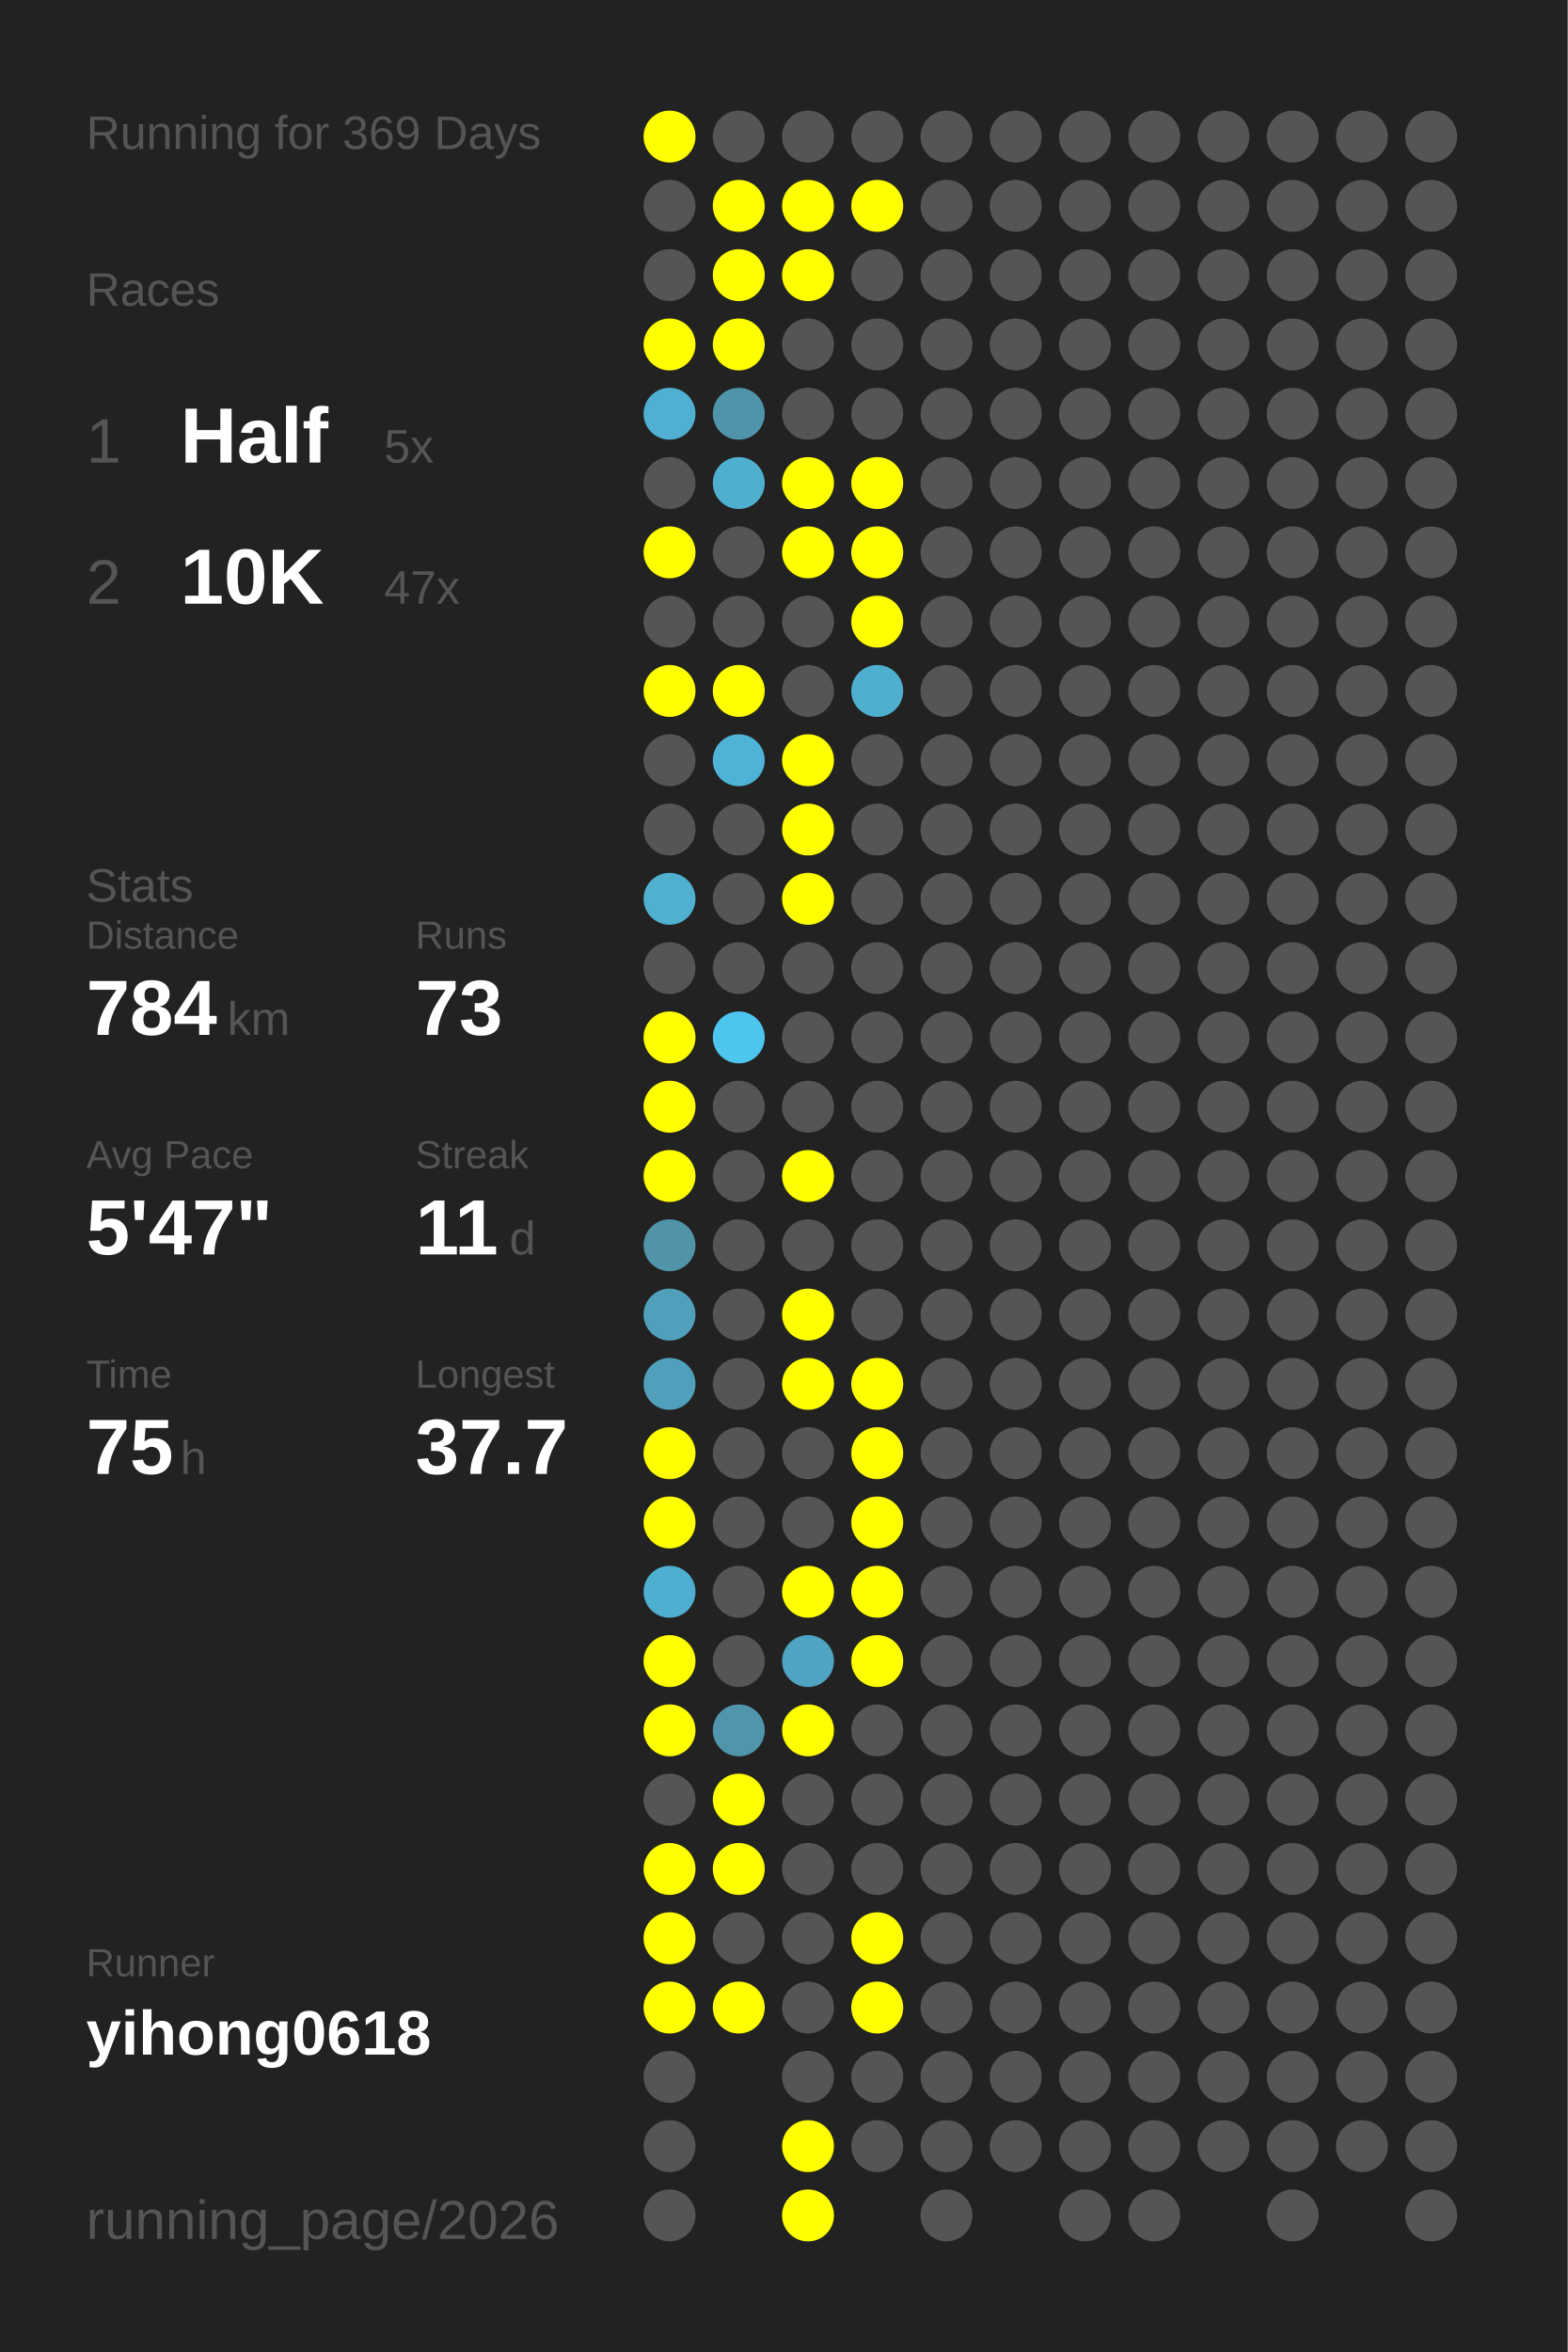
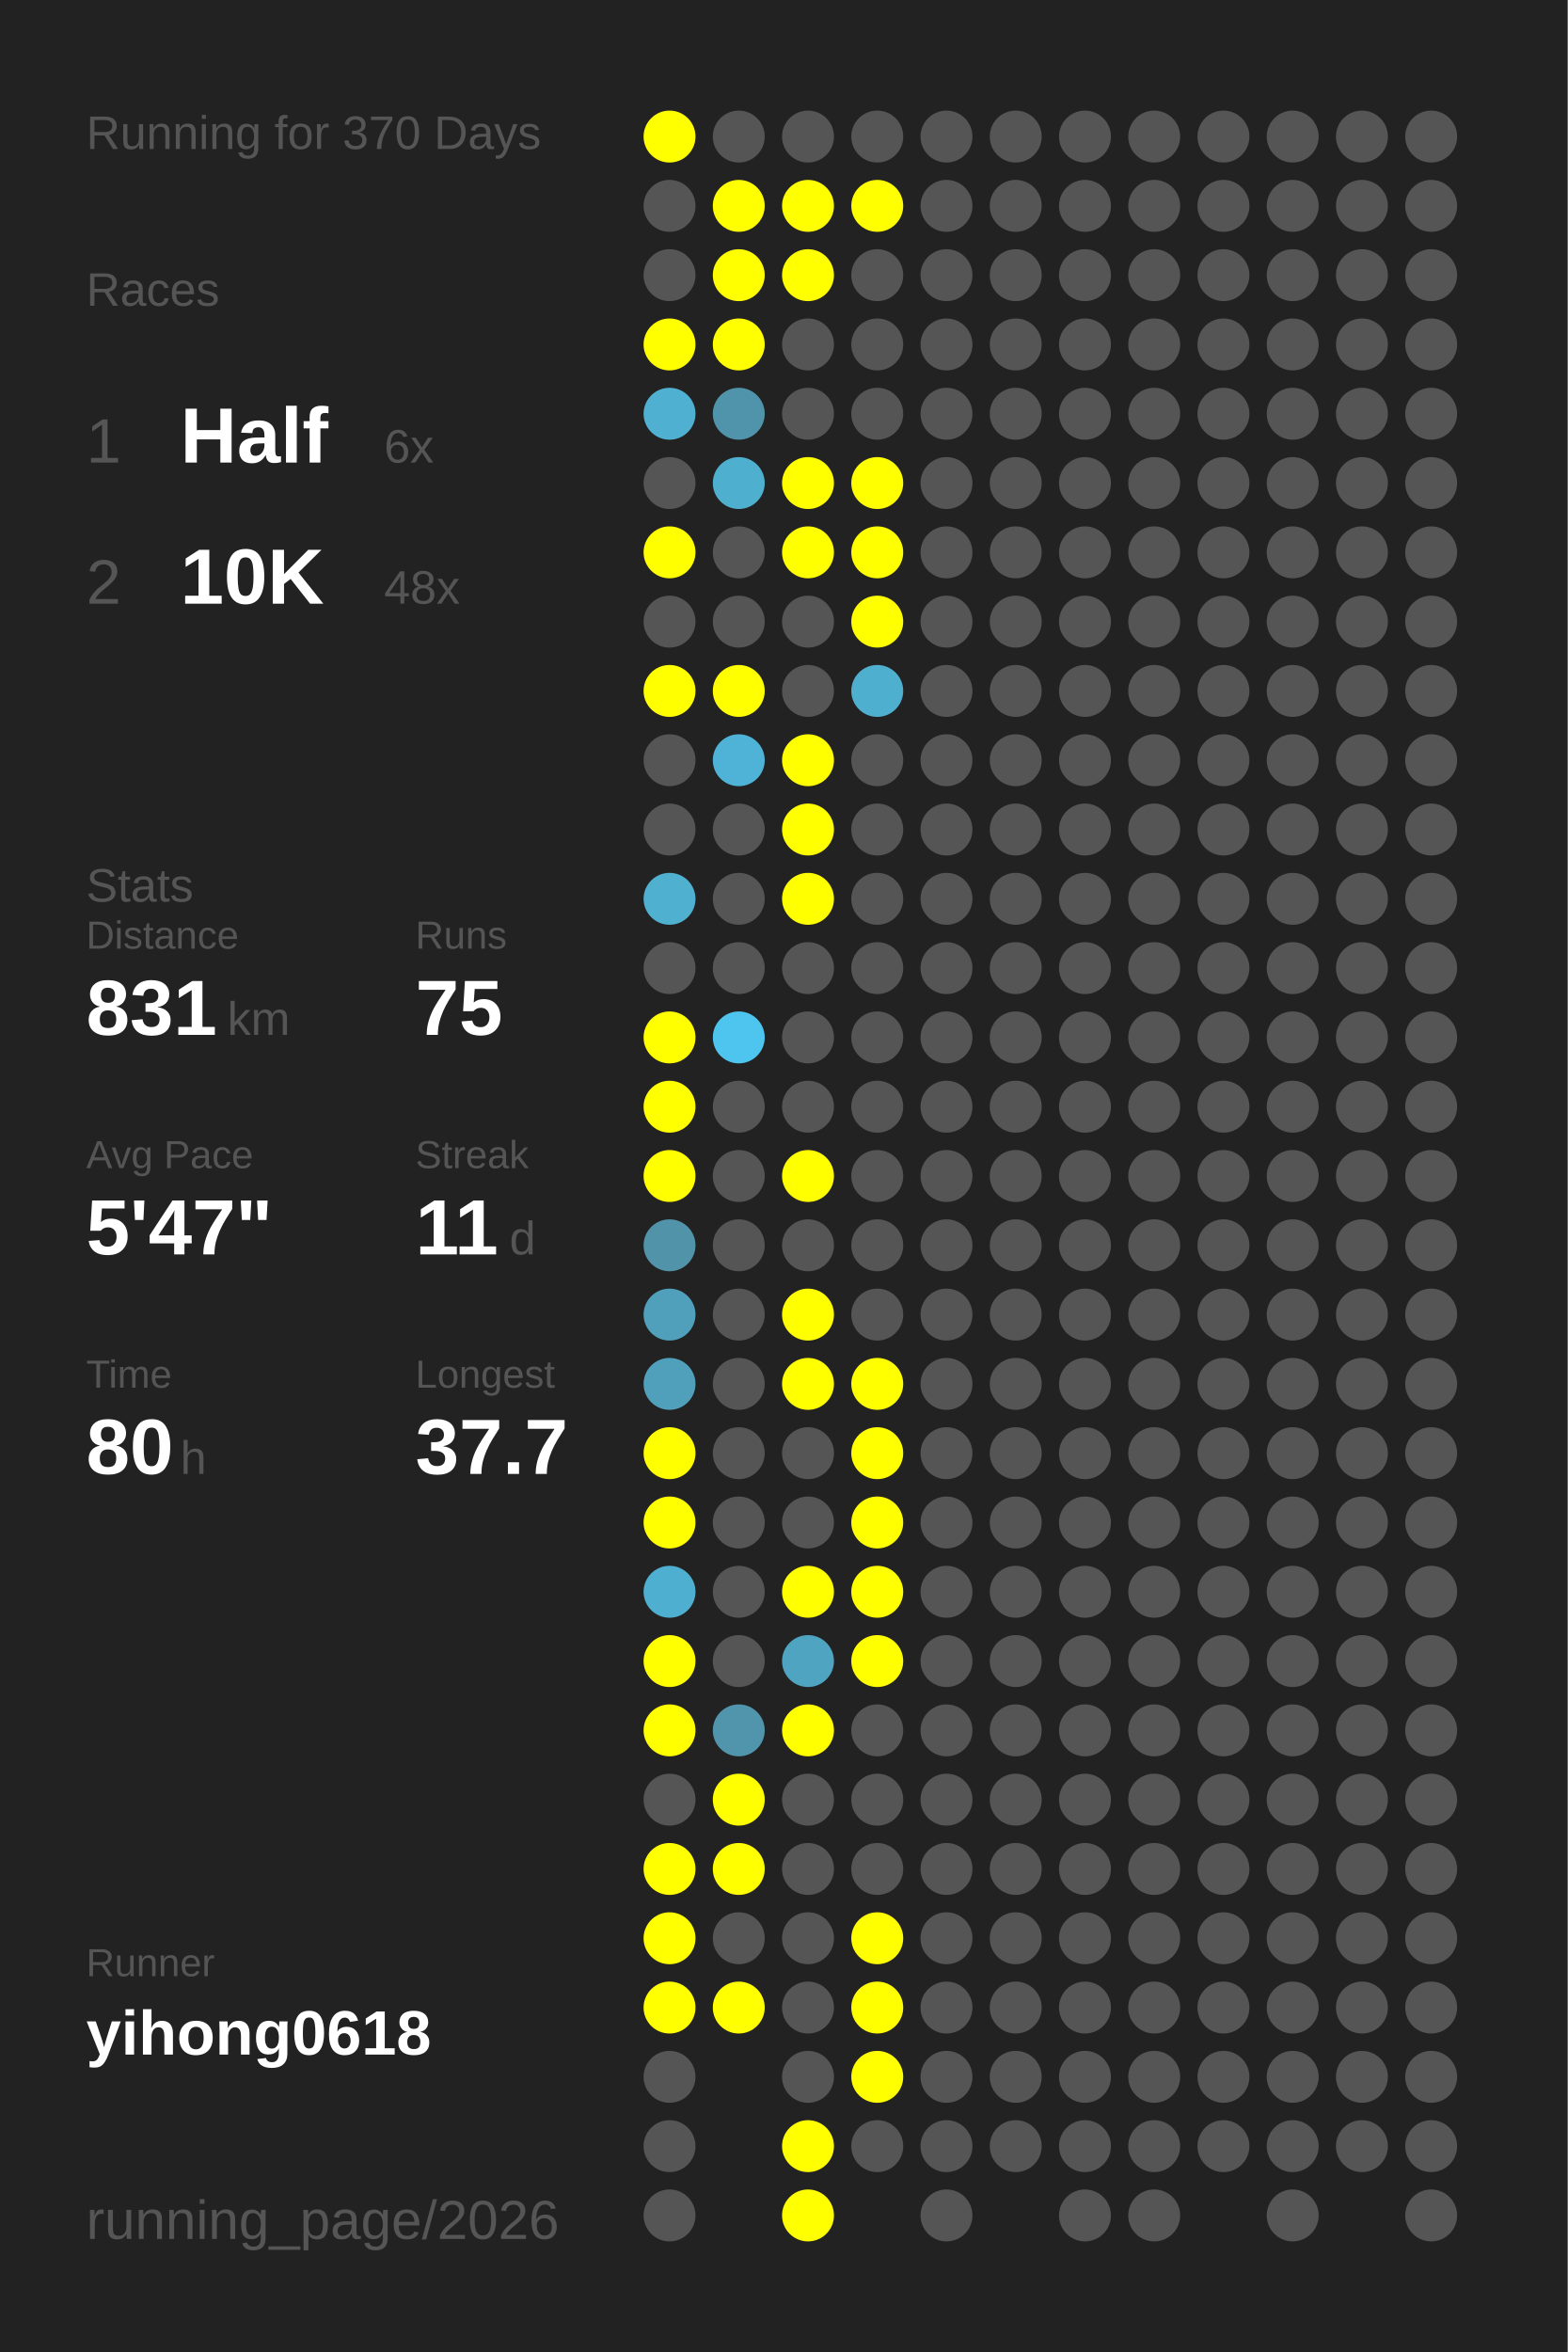
<svg xmlns="http://www.w3.org/2000/svg" baseProfile="full" height="300mm" version="1.1" viewBox="0,0,200,300" width="200mm">
  <defs />
  <rect fill="#222222" height="300" width="200" x="0" y="0" />
-   <text fill="#555555" style="font-size:6px; font-family:Arial;" x="11" y="19">Running for 369 Days</text>
+   <text fill="#555555" style="font-size:6px; font-family:Arial;" x="11" y="19">Running for 370 Days</text>
  <text fill="#555555" style="font-size:6px; font-family:Arial;" x="11" y="39">Races</text>
  <text fill="#555555" style="font-size:8px; font-family:Arial;" x="11" y="59">1</text>
  <text fill="#FFFFFF" style="font-size:10px; font-family:Arial; font-weight:bold;" x="23" y="59">Half</text>
-   <text fill="#555555" style="font-size:6px; font-family:Arial;" x="49" y="59">5x</text>
+   <text fill="#555555" style="font-size:6px; font-family:Arial;" x="49" y="59">6x</text>
  <text fill="#555555" style="font-size:8px; font-family:Arial;" x="11" y="77">2</text>
  <text fill="#FFFFFF" style="font-size:10px; font-family:Arial; font-weight:bold;" x="23" y="77">10K</text>
-   <text fill="#555555" style="font-size:6px; font-family:Arial;" x="49" y="77">47x</text>
+   <text fill="#555555" style="font-size:6px; font-family:Arial;" x="49" y="77">48x</text>
  <text fill="#555555" style="font-size:6px; font-family:Arial;" x="11" y="115">Stats</text>
  <text fill="#555555" style="font-size:5px; font-family:Arial;" x="11" y="121">Distance</text>
-   <text fill="#FFFFFF" style="font-size:10px; font-family:Arial; font-weight:bold;" x="11" y="132">784</text>
+   <text fill="#FFFFFF" style="font-size:10px; font-family:Arial; font-weight:bold;" x="11" y="132">831</text>
  <text fill="#555555" style="font-size:6px; font-family:Arial;" x="29" y="132">km</text>
  <text fill="#555555" style="font-size:5px; font-family:Arial;" x="53" y="121">Runs</text>
-   <text fill="#FFFFFF" style="font-size:10px; font-family:Arial; font-weight:bold;" x="53" y="132">73</text>
+   <text fill="#FFFFFF" style="font-size:10px; font-family:Arial; font-weight:bold;" x="53" y="132">75</text>
  <text fill="#555555" style="font-size:5px; font-family:Arial;" x="11" y="149">Avg Pace</text>
  <text fill="#FFFFFF" style="font-size:10px; font-family:Arial; font-weight:bold;" x="11" y="160">5'47"</text>
  <text fill="#555555" style="font-size:5px; font-family:Arial;" x="53" y="149">Streak</text>
  <text fill="#FFFFFF" style="font-size:10px; font-family:Arial; font-weight:bold;" x="53" y="160">11</text>
  <text fill="#555555" style="font-size:6px; font-family:Arial;" x="65" y="160">d</text>
  <text fill="#555555" style="font-size:5px; font-family:Arial;" x="11" y="177">Time</text>
-   <text fill="#FFFFFF" style="font-size:10px; font-family:Arial; font-weight:bold;" x="11" y="188">75</text>
+   <text fill="#FFFFFF" style="font-size:10px; font-family:Arial; font-weight:bold;" x="11" y="188">80</text>
  <text fill="#555555" style="font-size:6px; font-family:Arial;" x="23" y="188">h</text>
  <text fill="#555555" style="font-size:5px; font-family:Arial;" x="53" y="177">Longest</text>
  <text fill="#FFFFFF" style="font-size:10px; font-family:Arial; font-weight:bold;" x="53" y="188">37.7</text>
  <text fill="#555555" style="font-size:5px; font-family:Arial;" x="11" y="252.065">Runner</text>
  <text fill="#FFFFFF" style="font-size:8px; font-family:Arial; font-weight:bold;" x="11" y="262.065">yihong0618</text>
  <text fill="#555555" style="font-size:7px; font-family:Arial;" x="11" y="285.581">running_page/2026</text>
  <circle cx="85.417" cy="17.419" fill="#FFFF00" r="3.312" />
  <circle cx="85.417" cy="26.258" fill="#555555" r="3.312" />
  <circle cx="85.417" cy="35.097" fill="#555555" r="3.312" />
  <circle cx="85.417" cy="43.935" fill="#FFFF00" r="3.312" />
  <circle cx="85.417" cy="52.774" fill="#4fb0d1" r="3.312" />
  <circle cx="85.417" cy="61.613" fill="#555555" r="3.312" />
  <circle cx="85.417" cy="70.452" fill="#FFFF00" r="3.312" />
  <circle cx="85.417" cy="79.29" fill="#555555" r="3.312" />
  <circle cx="85.417" cy="88.129" fill="#FFFF00" r="3.312" />
  <circle cx="85.417" cy="96.968" fill="#555555" r="3.312" />
  <circle cx="85.417" cy="105.806" fill="#555555" r="3.312" />
  <circle cx="85.417" cy="114.645" fill="#4fb0d0" r="3.312" />
  <circle cx="85.417" cy="123.484" fill="#555555" r="3.312" />
  <circle cx="85.417" cy="132.323" fill="#FFFF00" r="3.312" />
  <circle cx="85.417" cy="141.161" fill="#FFFF00" r="3.312" />
  <circle cx="85.417" cy="150" fill="#FFFF00" r="3.312" />
  <circle cx="85.417" cy="158.839" fill="#5193a9" r="3.312" />
  <circle cx="85.417" cy="167.677" fill="#50a0bb" r="3.312" />
  <circle cx="85.417" cy="176.516" fill="#50a0bc" r="3.312" />
  <circle cx="85.417" cy="185.355" fill="#FFFF00" r="3.312" />
  <circle cx="85.417" cy="194.194" fill="#FFFF00" r="3.312" />
  <circle cx="85.417" cy="203.032" fill="#4fafd0" r="3.312" />
  <circle cx="85.417" cy="211.871" fill="#FFFF00" r="3.312" />
  <circle cx="85.417" cy="220.71" fill="#FFFF00" r="3.312" />
  <circle cx="85.417" cy="229.548" fill="#555555" r="3.312" />
  <circle cx="85.417" cy="238.387" fill="#FFFF00" r="3.312" />
  <circle cx="85.417" cy="247.226" fill="#FFFF00" r="3.312" />
  <circle cx="85.417" cy="256.065" fill="#FFFF00" r="3.312" />
  <circle cx="85.417" cy="264.903" fill="#555555" r="3.312" />
  <circle cx="85.417" cy="273.742" fill="#555555" r="3.312" />
  <circle cx="85.417" cy="282.581" fill="#555555" r="3.312" />
  <circle cx="94.25" cy="17.419" fill="#555555" r="3.312" />
  <circle cx="94.25" cy="26.258" fill="#FFFF00" r="3.312" />
  <circle cx="94.25" cy="35.097" fill="#FFFF00" r="3.312" />
  <circle cx="94.25" cy="43.935" fill="#FFFF00" r="3.312" />
  <circle cx="94.25" cy="52.774" fill="#5094ab" r="3.312" />
  <circle cx="94.25" cy="61.613" fill="#4fafcf" r="3.312" />
  <circle cx="94.25" cy="70.452" fill="#555555" r="3.312" />
  <circle cx="94.25" cy="79.29" fill="#555555" r="3.312" />
  <circle cx="94.25" cy="88.129" fill="#FFFF00" r="3.312" />
  <circle cx="94.25" cy="96.968" fill="#4eb3d6" r="3.312" />
  <circle cx="94.25" cy="105.806" fill="#555555" r="3.312" />
  <circle cx="94.25" cy="114.645" fill="#555555" r="3.312" />
  <circle cx="94.25" cy="123.484" fill="#555555" r="3.312" />
  <circle cx="94.25" cy="132.323" fill="#4dc5ee" r="3.312" />
  <circle cx="94.25" cy="141.161" fill="#555555" r="3.312" />
  <circle cx="94.25" cy="150" fill="#555555" r="3.312" />
  <circle cx="94.25" cy="158.839" fill="#555555" r="3.312" />
  <circle cx="94.25" cy="167.677" fill="#555555" r="3.312" />
  <circle cx="94.25" cy="176.516" fill="#555555" r="3.312" />
  <circle cx="94.25" cy="185.355" fill="#555555" r="3.312" />
  <circle cx="94.25" cy="194.194" fill="#555555" r="3.312" />
  <circle cx="94.25" cy="203.032" fill="#555555" r="3.312" />
  <circle cx="94.25" cy="211.871" fill="#555555" r="3.312" />
  <circle cx="94.25" cy="220.71" fill="#5095ac" r="3.312" />
  <circle cx="94.25" cy="229.548" fill="#FFFF00" r="3.312" />
  <circle cx="94.25" cy="238.387" fill="#FFFF00" r="3.312" />
  <circle cx="94.25" cy="247.226" fill="#555555" r="3.312" />
  <circle cx="94.25" cy="256.065" fill="#FFFF00" r="3.312" />
  <circle cx="103.083" cy="17.419" fill="#555555" r="3.312" />
  <circle cx="103.083" cy="26.258" fill="#FFFF00" r="3.312" />
  <circle cx="103.083" cy="35.097" fill="#FFFF00" r="3.312" />
  <circle cx="103.083" cy="43.935" fill="#555555" r="3.312" />
  <circle cx="103.083" cy="52.774" fill="#555555" r="3.312" />
  <circle cx="103.083" cy="61.613" fill="#FFFF00" r="3.312" />
  <circle cx="103.083" cy="70.452" fill="#FFFF00" r="3.312" />
  <circle cx="103.083" cy="79.29" fill="#555555" r="3.312" />
  <circle cx="103.083" cy="88.129" fill="#555555" r="3.312" />
  <circle cx="103.083" cy="96.968" fill="#FFFF00" r="3.312" />
  <circle cx="103.083" cy="105.806" fill="#FFFF00" r="3.312" />
  <circle cx="103.083" cy="114.645" fill="#FFFF00" r="3.312" />
  <circle cx="103.083" cy="123.484" fill="#555555" r="3.312" />
  <circle cx="103.083" cy="132.323" fill="#555555" r="3.312" />
  <circle cx="103.083" cy="141.161" fill="#555555" r="3.312" />
  <circle cx="103.083" cy="150" fill="#FFFF00" r="3.312" />
  <circle cx="103.083" cy="158.839" fill="#555555" r="3.312" />
  <circle cx="103.083" cy="167.677" fill="#FFFF00" r="3.312" />
  <circle cx="103.083" cy="176.516" fill="#FFFF00" r="3.312" />
  <circle cx="103.083" cy="185.355" fill="#555555" r="3.312" />
  <circle cx="103.083" cy="194.194" fill="#555555" r="3.312" />
  <circle cx="103.083" cy="203.032" fill="#FFFF00" r="3.312" />
  <circle cx="103.083" cy="211.871" fill="#4fa4c1" r="3.312" />
  <circle cx="103.083" cy="220.71" fill="#FFFF00" r="3.312" />
  <circle cx="103.083" cy="229.548" fill="#555555" r="3.312" />
  <circle cx="103.083" cy="238.387" fill="#555555" r="3.312" />
  <circle cx="103.083" cy="247.226" fill="#555555" r="3.312" />
  <circle cx="103.083" cy="256.065" fill="#555555" r="3.312" />
  <circle cx="103.083" cy="264.903" fill="#555555" r="3.312" />
  <circle cx="103.083" cy="273.742" fill="#FFFF00" r="3.312" />
  <circle cx="103.083" cy="282.581" fill="#FFFF00" r="3.312" />
  <circle cx="111.917" cy="17.419" fill="#555555" r="3.312" />
  <circle cx="111.917" cy="26.258" fill="#FFFF00" r="3.312" />
  <circle cx="111.917" cy="35.097" fill="#555555" r="3.312" />
  <circle cx="111.917" cy="43.935" fill="#555555" r="3.312" />
  <circle cx="111.917" cy="52.774" fill="#555555" r="3.312" />
  <circle cx="111.917" cy="61.613" fill="#FFFF00" r="3.312" />
  <circle cx="111.917" cy="70.452" fill="#FFFF00" r="3.312" />
  <circle cx="111.917" cy="79.29" fill="#FFFF00" r="3.312" />
  <circle cx="111.917" cy="88.129" fill="#4fafcf" r="3.312" />
  <circle cx="111.917" cy="96.968" fill="#555555" r="3.312" />
  <circle cx="111.917" cy="105.806" fill="#555555" r="3.312" />
  <circle cx="111.917" cy="114.645" fill="#555555" r="3.312" />
  <circle cx="111.917" cy="123.484" fill="#555555" r="3.312" />
  <circle cx="111.917" cy="132.323" fill="#555555" r="3.312" />
  <circle cx="111.917" cy="141.161" fill="#555555" r="3.312" />
  <circle cx="111.917" cy="150" fill="#555555" r="3.312" />
  <circle cx="111.917" cy="158.839" fill="#555555" r="3.312" />
  <circle cx="111.917" cy="167.677" fill="#555555" r="3.312" />
  <circle cx="111.917" cy="176.516" fill="#FFFF00" r="3.312" />
  <circle cx="111.917" cy="185.355" fill="#FFFF00" r="3.312" />
  <circle cx="111.917" cy="194.194" fill="#FFFF00" r="3.312" />
  <circle cx="111.917" cy="203.032" fill="#FFFF00" r="3.312" />
  <circle cx="111.917" cy="211.871" fill="#FFFF00" r="3.312" />
  <circle cx="111.917" cy="220.71" fill="#555555" r="3.312" />
  <circle cx="111.917" cy="229.548" fill="#555555" r="3.312" />
  <circle cx="111.917" cy="238.387" fill="#555555" r="3.312" />
  <circle cx="111.917" cy="247.226" fill="#FFFF00" r="3.312" />
  <circle cx="111.917" cy="256.065" fill="#FFFF00" r="3.312" />
-   <circle cx="111.917" cy="264.903" fill="#555555" r="3.312" />
+   <circle cx="111.917" cy="264.903" fill="#FFFF00" r="3.312" />
  <circle cx="111.917" cy="273.742" fill="#555555" r="3.312" />
  <circle cx="120.75" cy="17.419" fill="#555555" r="3.312" />
  <circle cx="120.75" cy="26.258" fill="#555555" r="3.312" />
  <circle cx="120.75" cy="35.097" fill="#555555" r="3.312" />
  <circle cx="120.75" cy="43.935" fill="#555555" r="3.312" />
  <circle cx="120.75" cy="52.774" fill="#555555" r="3.312" />
  <circle cx="120.75" cy="61.613" fill="#555555" r="3.312" />
  <circle cx="120.75" cy="70.452" fill="#555555" r="3.312" />
  <circle cx="120.75" cy="79.29" fill="#555555" r="3.312" />
  <circle cx="120.75" cy="88.129" fill="#555555" r="3.312" />
  <circle cx="120.75" cy="96.968" fill="#555555" r="3.312" />
  <circle cx="120.75" cy="105.806" fill="#555555" r="3.312" />
  <circle cx="120.75" cy="114.645" fill="#555555" r="3.312" />
  <circle cx="120.75" cy="123.484" fill="#555555" r="3.312" />
  <circle cx="120.75" cy="132.323" fill="#555555" r="3.312" />
  <circle cx="120.75" cy="141.161" fill="#555555" r="3.312" />
  <circle cx="120.75" cy="150" fill="#555555" r="3.312" />
  <circle cx="120.75" cy="158.839" fill="#555555" r="3.312" />
  <circle cx="120.75" cy="167.677" fill="#555555" r="3.312" />
  <circle cx="120.75" cy="176.516" fill="#555555" r="3.312" />
  <circle cx="120.75" cy="185.355" fill="#555555" r="3.312" />
  <circle cx="120.75" cy="194.194" fill="#555555" r="3.312" />
  <circle cx="120.75" cy="203.032" fill="#555555" r="3.312" />
  <circle cx="120.75" cy="211.871" fill="#555555" r="3.312" />
  <circle cx="120.75" cy="220.71" fill="#555555" r="3.312" />
  <circle cx="120.75" cy="229.548" fill="#555555" r="3.312" />
  <circle cx="120.75" cy="238.387" fill="#555555" r="3.312" />
  <circle cx="120.75" cy="247.226" fill="#555555" r="3.312" />
  <circle cx="120.75" cy="256.065" fill="#555555" r="3.312" />
  <circle cx="120.75" cy="264.903" fill="#555555" r="3.312" />
  <circle cx="120.75" cy="273.742" fill="#555555" r="3.312" />
  <circle cx="120.75" cy="282.581" fill="#555555" r="3.312" />
  <circle cx="129.583" cy="17.419" fill="#555555" r="3.312" />
  <circle cx="129.583" cy="26.258" fill="#555555" r="3.312" />
  <circle cx="129.583" cy="35.097" fill="#555555" r="3.312" />
  <circle cx="129.583" cy="43.935" fill="#555555" r="3.312" />
  <circle cx="129.583" cy="52.774" fill="#555555" r="3.312" />
  <circle cx="129.583" cy="61.613" fill="#555555" r="3.312" />
  <circle cx="129.583" cy="70.452" fill="#555555" r="3.312" />
  <circle cx="129.583" cy="79.29" fill="#555555" r="3.312" />
  <circle cx="129.583" cy="88.129" fill="#555555" r="3.312" />
  <circle cx="129.583" cy="96.968" fill="#555555" r="3.312" />
  <circle cx="129.583" cy="105.806" fill="#555555" r="3.312" />
  <circle cx="129.583" cy="114.645" fill="#555555" r="3.312" />
  <circle cx="129.583" cy="123.484" fill="#555555" r="3.312" />
  <circle cx="129.583" cy="132.323" fill="#555555" r="3.312" />
  <circle cx="129.583" cy="141.161" fill="#555555" r="3.312" />
  <circle cx="129.583" cy="150" fill="#555555" r="3.312" />
  <circle cx="129.583" cy="158.839" fill="#555555" r="3.312" />
  <circle cx="129.583" cy="167.677" fill="#555555" r="3.312" />
  <circle cx="129.583" cy="176.516" fill="#555555" r="3.312" />
  <circle cx="129.583" cy="185.355" fill="#555555" r="3.312" />
  <circle cx="129.583" cy="194.194" fill="#555555" r="3.312" />
  <circle cx="129.583" cy="203.032" fill="#555555" r="3.312" />
  <circle cx="129.583" cy="211.871" fill="#555555" r="3.312" />
  <circle cx="129.583" cy="220.71" fill="#555555" r="3.312" />
  <circle cx="129.583" cy="229.548" fill="#555555" r="3.312" />
  <circle cx="129.583" cy="238.387" fill="#555555" r="3.312" />
  <circle cx="129.583" cy="247.226" fill="#555555" r="3.312" />
  <circle cx="129.583" cy="256.065" fill="#555555" r="3.312" />
  <circle cx="129.583" cy="264.903" fill="#555555" r="3.312" />
  <circle cx="129.583" cy="273.742" fill="#555555" r="3.312" />
  <circle cx="138.417" cy="17.419" fill="#555555" r="3.312" />
  <circle cx="138.417" cy="26.258" fill="#555555" r="3.312" />
  <circle cx="138.417" cy="35.097" fill="#555555" r="3.312" />
  <circle cx="138.417" cy="43.935" fill="#555555" r="3.312" />
  <circle cx="138.417" cy="52.774" fill="#555555" r="3.312" />
  <circle cx="138.417" cy="61.613" fill="#555555" r="3.312" />
  <circle cx="138.417" cy="70.452" fill="#555555" r="3.312" />
  <circle cx="138.417" cy="79.29" fill="#555555" r="3.312" />
  <circle cx="138.417" cy="88.129" fill="#555555" r="3.312" />
  <circle cx="138.417" cy="96.968" fill="#555555" r="3.312" />
  <circle cx="138.417" cy="105.806" fill="#555555" r="3.312" />
  <circle cx="138.417" cy="114.645" fill="#555555" r="3.312" />
  <circle cx="138.417" cy="123.484" fill="#555555" r="3.312" />
  <circle cx="138.417" cy="132.323" fill="#555555" r="3.312" />
  <circle cx="138.417" cy="141.161" fill="#555555" r="3.312" />
  <circle cx="138.417" cy="150" fill="#555555" r="3.312" />
  <circle cx="138.417" cy="158.839" fill="#555555" r="3.312" />
  <circle cx="138.417" cy="167.677" fill="#555555" r="3.312" />
  <circle cx="138.417" cy="176.516" fill="#555555" r="3.312" />
  <circle cx="138.417" cy="185.355" fill="#555555" r="3.312" />
  <circle cx="138.417" cy="194.194" fill="#555555" r="3.312" />
  <circle cx="138.417" cy="203.032" fill="#555555" r="3.312" />
  <circle cx="138.417" cy="211.871" fill="#555555" r="3.312" />
  <circle cx="138.417" cy="220.71" fill="#555555" r="3.312" />
  <circle cx="138.417" cy="229.548" fill="#555555" r="3.312" />
  <circle cx="138.417" cy="238.387" fill="#555555" r="3.312" />
  <circle cx="138.417" cy="247.226" fill="#555555" r="3.312" />
  <circle cx="138.417" cy="256.065" fill="#555555" r="3.312" />
  <circle cx="138.417" cy="264.903" fill="#555555" r="3.312" />
  <circle cx="138.417" cy="273.742" fill="#555555" r="3.312" />
  <circle cx="138.417" cy="282.581" fill="#555555" r="3.312" />
  <circle cx="147.25" cy="17.419" fill="#555555" r="3.312" />
  <circle cx="147.25" cy="26.258" fill="#555555" r="3.312" />
  <circle cx="147.25" cy="35.097" fill="#555555" r="3.312" />
  <circle cx="147.25" cy="43.935" fill="#555555" r="3.312" />
  <circle cx="147.25" cy="52.774" fill="#555555" r="3.312" />
  <circle cx="147.25" cy="61.613" fill="#555555" r="3.312" />
  <circle cx="147.25" cy="70.452" fill="#555555" r="3.312" />
  <circle cx="147.25" cy="79.29" fill="#555555" r="3.312" />
  <circle cx="147.25" cy="88.129" fill="#555555" r="3.312" />
  <circle cx="147.25" cy="96.968" fill="#555555" r="3.312" />
  <circle cx="147.25" cy="105.806" fill="#555555" r="3.312" />
  <circle cx="147.25" cy="114.645" fill="#555555" r="3.312" />
  <circle cx="147.25" cy="123.484" fill="#555555" r="3.312" />
  <circle cx="147.25" cy="132.323" fill="#555555" r="3.312" />
  <circle cx="147.25" cy="141.161" fill="#555555" r="3.312" />
  <circle cx="147.25" cy="150" fill="#555555" r="3.312" />
  <circle cx="147.25" cy="158.839" fill="#555555" r="3.312" />
  <circle cx="147.25" cy="167.677" fill="#555555" r="3.312" />
  <circle cx="147.25" cy="176.516" fill="#555555" r="3.312" />
  <circle cx="147.25" cy="185.355" fill="#555555" r="3.312" />
  <circle cx="147.25" cy="194.194" fill="#555555" r="3.312" />
  <circle cx="147.25" cy="203.032" fill="#555555" r="3.312" />
  <circle cx="147.25" cy="211.871" fill="#555555" r="3.312" />
  <circle cx="147.25" cy="220.71" fill="#555555" r="3.312" />
  <circle cx="147.25" cy="229.548" fill="#555555" r="3.312" />
  <circle cx="147.25" cy="238.387" fill="#555555" r="3.312" />
  <circle cx="147.25" cy="247.226" fill="#555555" r="3.312" />
  <circle cx="147.25" cy="256.065" fill="#555555" r="3.312" />
  <circle cx="147.25" cy="264.903" fill="#555555" r="3.312" />
  <circle cx="147.25" cy="273.742" fill="#555555" r="3.312" />
  <circle cx="147.25" cy="282.581" fill="#555555" r="3.312" />
  <circle cx="156.083" cy="17.419" fill="#555555" r="3.312" />
  <circle cx="156.083" cy="26.258" fill="#555555" r="3.312" />
  <circle cx="156.083" cy="35.097" fill="#555555" r="3.312" />
  <circle cx="156.083" cy="43.935" fill="#555555" r="3.312" />
  <circle cx="156.083" cy="52.774" fill="#555555" r="3.312" />
  <circle cx="156.083" cy="61.613" fill="#555555" r="3.312" />
  <circle cx="156.083" cy="70.452" fill="#555555" r="3.312" />
  <circle cx="156.083" cy="79.29" fill="#555555" r="3.312" />
  <circle cx="156.083" cy="88.129" fill="#555555" r="3.312" />
  <circle cx="156.083" cy="96.968" fill="#555555" r="3.312" />
  <circle cx="156.083" cy="105.806" fill="#555555" r="3.312" />
  <circle cx="156.083" cy="114.645" fill="#555555" r="3.312" />
  <circle cx="156.083" cy="123.484" fill="#555555" r="3.312" />
  <circle cx="156.083" cy="132.323" fill="#555555" r="3.312" />
  <circle cx="156.083" cy="141.161" fill="#555555" r="3.312" />
  <circle cx="156.083" cy="150" fill="#555555" r="3.312" />
  <circle cx="156.083" cy="158.839" fill="#555555" r="3.312" />
  <circle cx="156.083" cy="167.677" fill="#555555" r="3.312" />
  <circle cx="156.083" cy="176.516" fill="#555555" r="3.312" />
  <circle cx="156.083" cy="185.355" fill="#555555" r="3.312" />
  <circle cx="156.083" cy="194.194" fill="#555555" r="3.312" />
  <circle cx="156.083" cy="203.032" fill="#555555" r="3.312" />
  <circle cx="156.083" cy="211.871" fill="#555555" r="3.312" />
  <circle cx="156.083" cy="220.71" fill="#555555" r="3.312" />
  <circle cx="156.083" cy="229.548" fill="#555555" r="3.312" />
  <circle cx="156.083" cy="238.387" fill="#555555" r="3.312" />
  <circle cx="156.083" cy="247.226" fill="#555555" r="3.312" />
  <circle cx="156.083" cy="256.065" fill="#555555" r="3.312" />
  <circle cx="156.083" cy="264.903" fill="#555555" r="3.312" />
  <circle cx="156.083" cy="273.742" fill="#555555" r="3.312" />
  <circle cx="164.917" cy="17.419" fill="#555555" r="3.312" />
  <circle cx="164.917" cy="26.258" fill="#555555" r="3.312" />
  <circle cx="164.917" cy="35.097" fill="#555555" r="3.312" />
  <circle cx="164.917" cy="43.935" fill="#555555" r="3.312" />
  <circle cx="164.917" cy="52.774" fill="#555555" r="3.312" />
  <circle cx="164.917" cy="61.613" fill="#555555" r="3.312" />
  <circle cx="164.917" cy="70.452" fill="#555555" r="3.312" />
  <circle cx="164.917" cy="79.29" fill="#555555" r="3.312" />
  <circle cx="164.917" cy="88.129" fill="#555555" r="3.312" />
  <circle cx="164.917" cy="96.968" fill="#555555" r="3.312" />
  <circle cx="164.917" cy="105.806" fill="#555555" r="3.312" />
  <circle cx="164.917" cy="114.645" fill="#555555" r="3.312" />
  <circle cx="164.917" cy="123.484" fill="#555555" r="3.312" />
  <circle cx="164.917" cy="132.323" fill="#555555" r="3.312" />
  <circle cx="164.917" cy="141.161" fill="#555555" r="3.312" />
  <circle cx="164.917" cy="150" fill="#555555" r="3.312" />
  <circle cx="164.917" cy="158.839" fill="#555555" r="3.312" />
  <circle cx="164.917" cy="167.677" fill="#555555" r="3.312" />
  <circle cx="164.917" cy="176.516" fill="#555555" r="3.312" />
  <circle cx="164.917" cy="185.355" fill="#555555" r="3.312" />
  <circle cx="164.917" cy="194.194" fill="#555555" r="3.312" />
  <circle cx="164.917" cy="203.032" fill="#555555" r="3.312" />
  <circle cx="164.917" cy="211.871" fill="#555555" r="3.312" />
  <circle cx="164.917" cy="220.71" fill="#555555" r="3.312" />
  <circle cx="164.917" cy="229.548" fill="#555555" r="3.312" />
  <circle cx="164.917" cy="238.387" fill="#555555" r="3.312" />
  <circle cx="164.917" cy="247.226" fill="#555555" r="3.312" />
  <circle cx="164.917" cy="256.065" fill="#555555" r="3.312" />
  <circle cx="164.917" cy="264.903" fill="#555555" r="3.312" />
  <circle cx="164.917" cy="273.742" fill="#555555" r="3.312" />
  <circle cx="164.917" cy="282.581" fill="#555555" r="3.312" />
  <circle cx="173.75" cy="17.419" fill="#555555" r="3.312" />
  <circle cx="173.75" cy="26.258" fill="#555555" r="3.312" />
  <circle cx="173.75" cy="35.097" fill="#555555" r="3.312" />
  <circle cx="173.75" cy="43.935" fill="#555555" r="3.312" />
  <circle cx="173.75" cy="52.774" fill="#555555" r="3.312" />
  <circle cx="173.75" cy="61.613" fill="#555555" r="3.312" />
  <circle cx="173.75" cy="70.452" fill="#555555" r="3.312" />
  <circle cx="173.75" cy="79.29" fill="#555555" r="3.312" />
  <circle cx="173.75" cy="88.129" fill="#555555" r="3.312" />
  <circle cx="173.75" cy="96.968" fill="#555555" r="3.312" />
  <circle cx="173.75" cy="105.806" fill="#555555" r="3.312" />
  <circle cx="173.75" cy="114.645" fill="#555555" r="3.312" />
  <circle cx="173.75" cy="123.484" fill="#555555" r="3.312" />
  <circle cx="173.75" cy="132.323" fill="#555555" r="3.312" />
  <circle cx="173.75" cy="141.161" fill="#555555" r="3.312" />
  <circle cx="173.75" cy="150" fill="#555555" r="3.312" />
  <circle cx="173.75" cy="158.839" fill="#555555" r="3.312" />
  <circle cx="173.75" cy="167.677" fill="#555555" r="3.312" />
  <circle cx="173.75" cy="176.516" fill="#555555" r="3.312" />
  <circle cx="173.75" cy="185.355" fill="#555555" r="3.312" />
  <circle cx="173.75" cy="194.194" fill="#555555" r="3.312" />
  <circle cx="173.75" cy="203.032" fill="#555555" r="3.312" />
  <circle cx="173.75" cy="211.871" fill="#555555" r="3.312" />
  <circle cx="173.75" cy="220.71" fill="#555555" r="3.312" />
  <circle cx="173.75" cy="229.548" fill="#555555" r="3.312" />
  <circle cx="173.75" cy="238.387" fill="#555555" r="3.312" />
  <circle cx="173.75" cy="247.226" fill="#555555" r="3.312" />
  <circle cx="173.75" cy="256.065" fill="#555555" r="3.312" />
  <circle cx="173.75" cy="264.903" fill="#555555" r="3.312" />
  <circle cx="173.75" cy="273.742" fill="#555555" r="3.312" />
  <circle cx="182.583" cy="17.419" fill="#555555" r="3.312" />
  <circle cx="182.583" cy="26.258" fill="#555555" r="3.312" />
  <circle cx="182.583" cy="35.097" fill="#555555" r="3.312" />
  <circle cx="182.583" cy="43.935" fill="#555555" r="3.312" />
  <circle cx="182.583" cy="52.774" fill="#555555" r="3.312" />
  <circle cx="182.583" cy="61.613" fill="#555555" r="3.312" />
  <circle cx="182.583" cy="70.452" fill="#555555" r="3.312" />
  <circle cx="182.583" cy="79.29" fill="#555555" r="3.312" />
  <circle cx="182.583" cy="88.129" fill="#555555" r="3.312" />
  <circle cx="182.583" cy="96.968" fill="#555555" r="3.312" />
  <circle cx="182.583" cy="105.806" fill="#555555" r="3.312" />
  <circle cx="182.583" cy="114.645" fill="#555555" r="3.312" />
  <circle cx="182.583" cy="123.484" fill="#555555" r="3.312" />
  <circle cx="182.583" cy="132.323" fill="#555555" r="3.312" />
  <circle cx="182.583" cy="141.161" fill="#555555" r="3.312" />
  <circle cx="182.583" cy="150" fill="#555555" r="3.312" />
  <circle cx="182.583" cy="158.839" fill="#555555" r="3.312" />
  <circle cx="182.583" cy="167.677" fill="#555555" r="3.312" />
  <circle cx="182.583" cy="176.516" fill="#555555" r="3.312" />
  <circle cx="182.583" cy="185.355" fill="#555555" r="3.312" />
  <circle cx="182.583" cy="194.194" fill="#555555" r="3.312" />
  <circle cx="182.583" cy="203.032" fill="#555555" r="3.312" />
  <circle cx="182.583" cy="211.871" fill="#555555" r="3.312" />
  <circle cx="182.583" cy="220.71" fill="#555555" r="3.312" />
  <circle cx="182.583" cy="229.548" fill="#555555" r="3.312" />
  <circle cx="182.583" cy="238.387" fill="#555555" r="3.312" />
  <circle cx="182.583" cy="247.226" fill="#555555" r="3.312" />
  <circle cx="182.583" cy="256.065" fill="#555555" r="3.312" />
  <circle cx="182.583" cy="264.903" fill="#555555" r="3.312" />
  <circle cx="182.583" cy="273.742" fill="#555555" r="3.312" />
  <circle cx="182.583" cy="282.581" fill="#555555" r="3.312" />
</svg>
